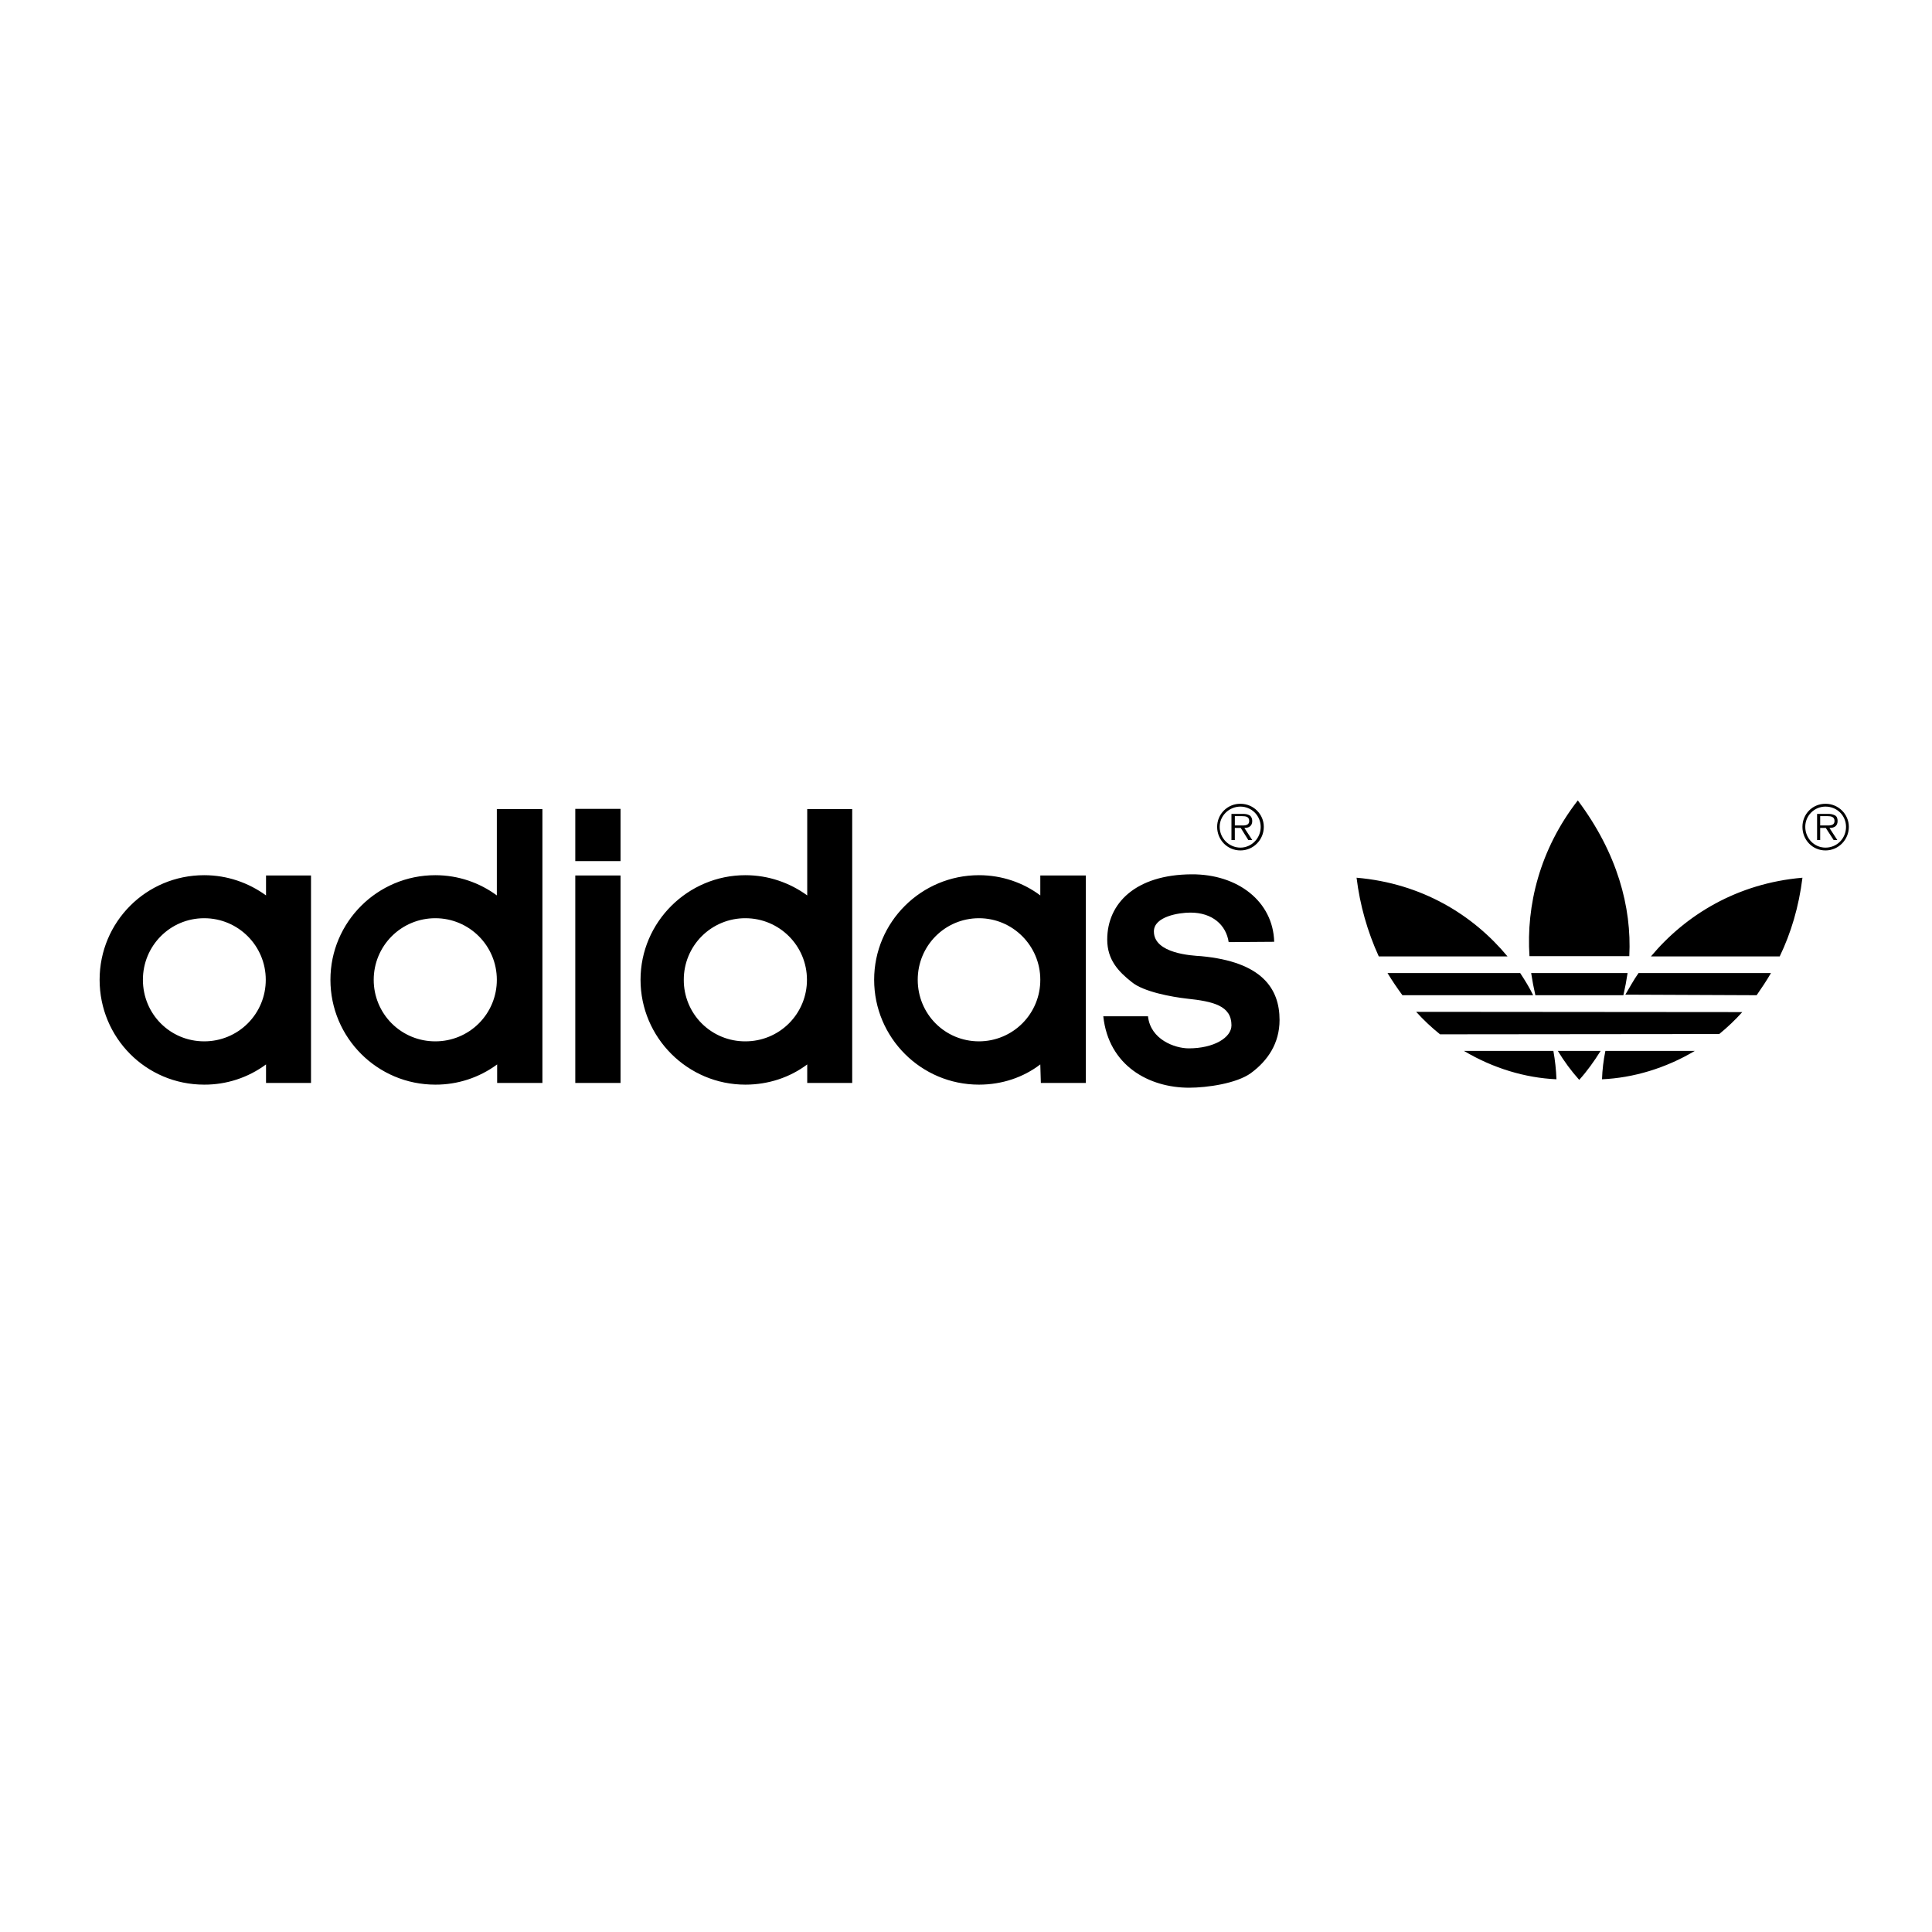
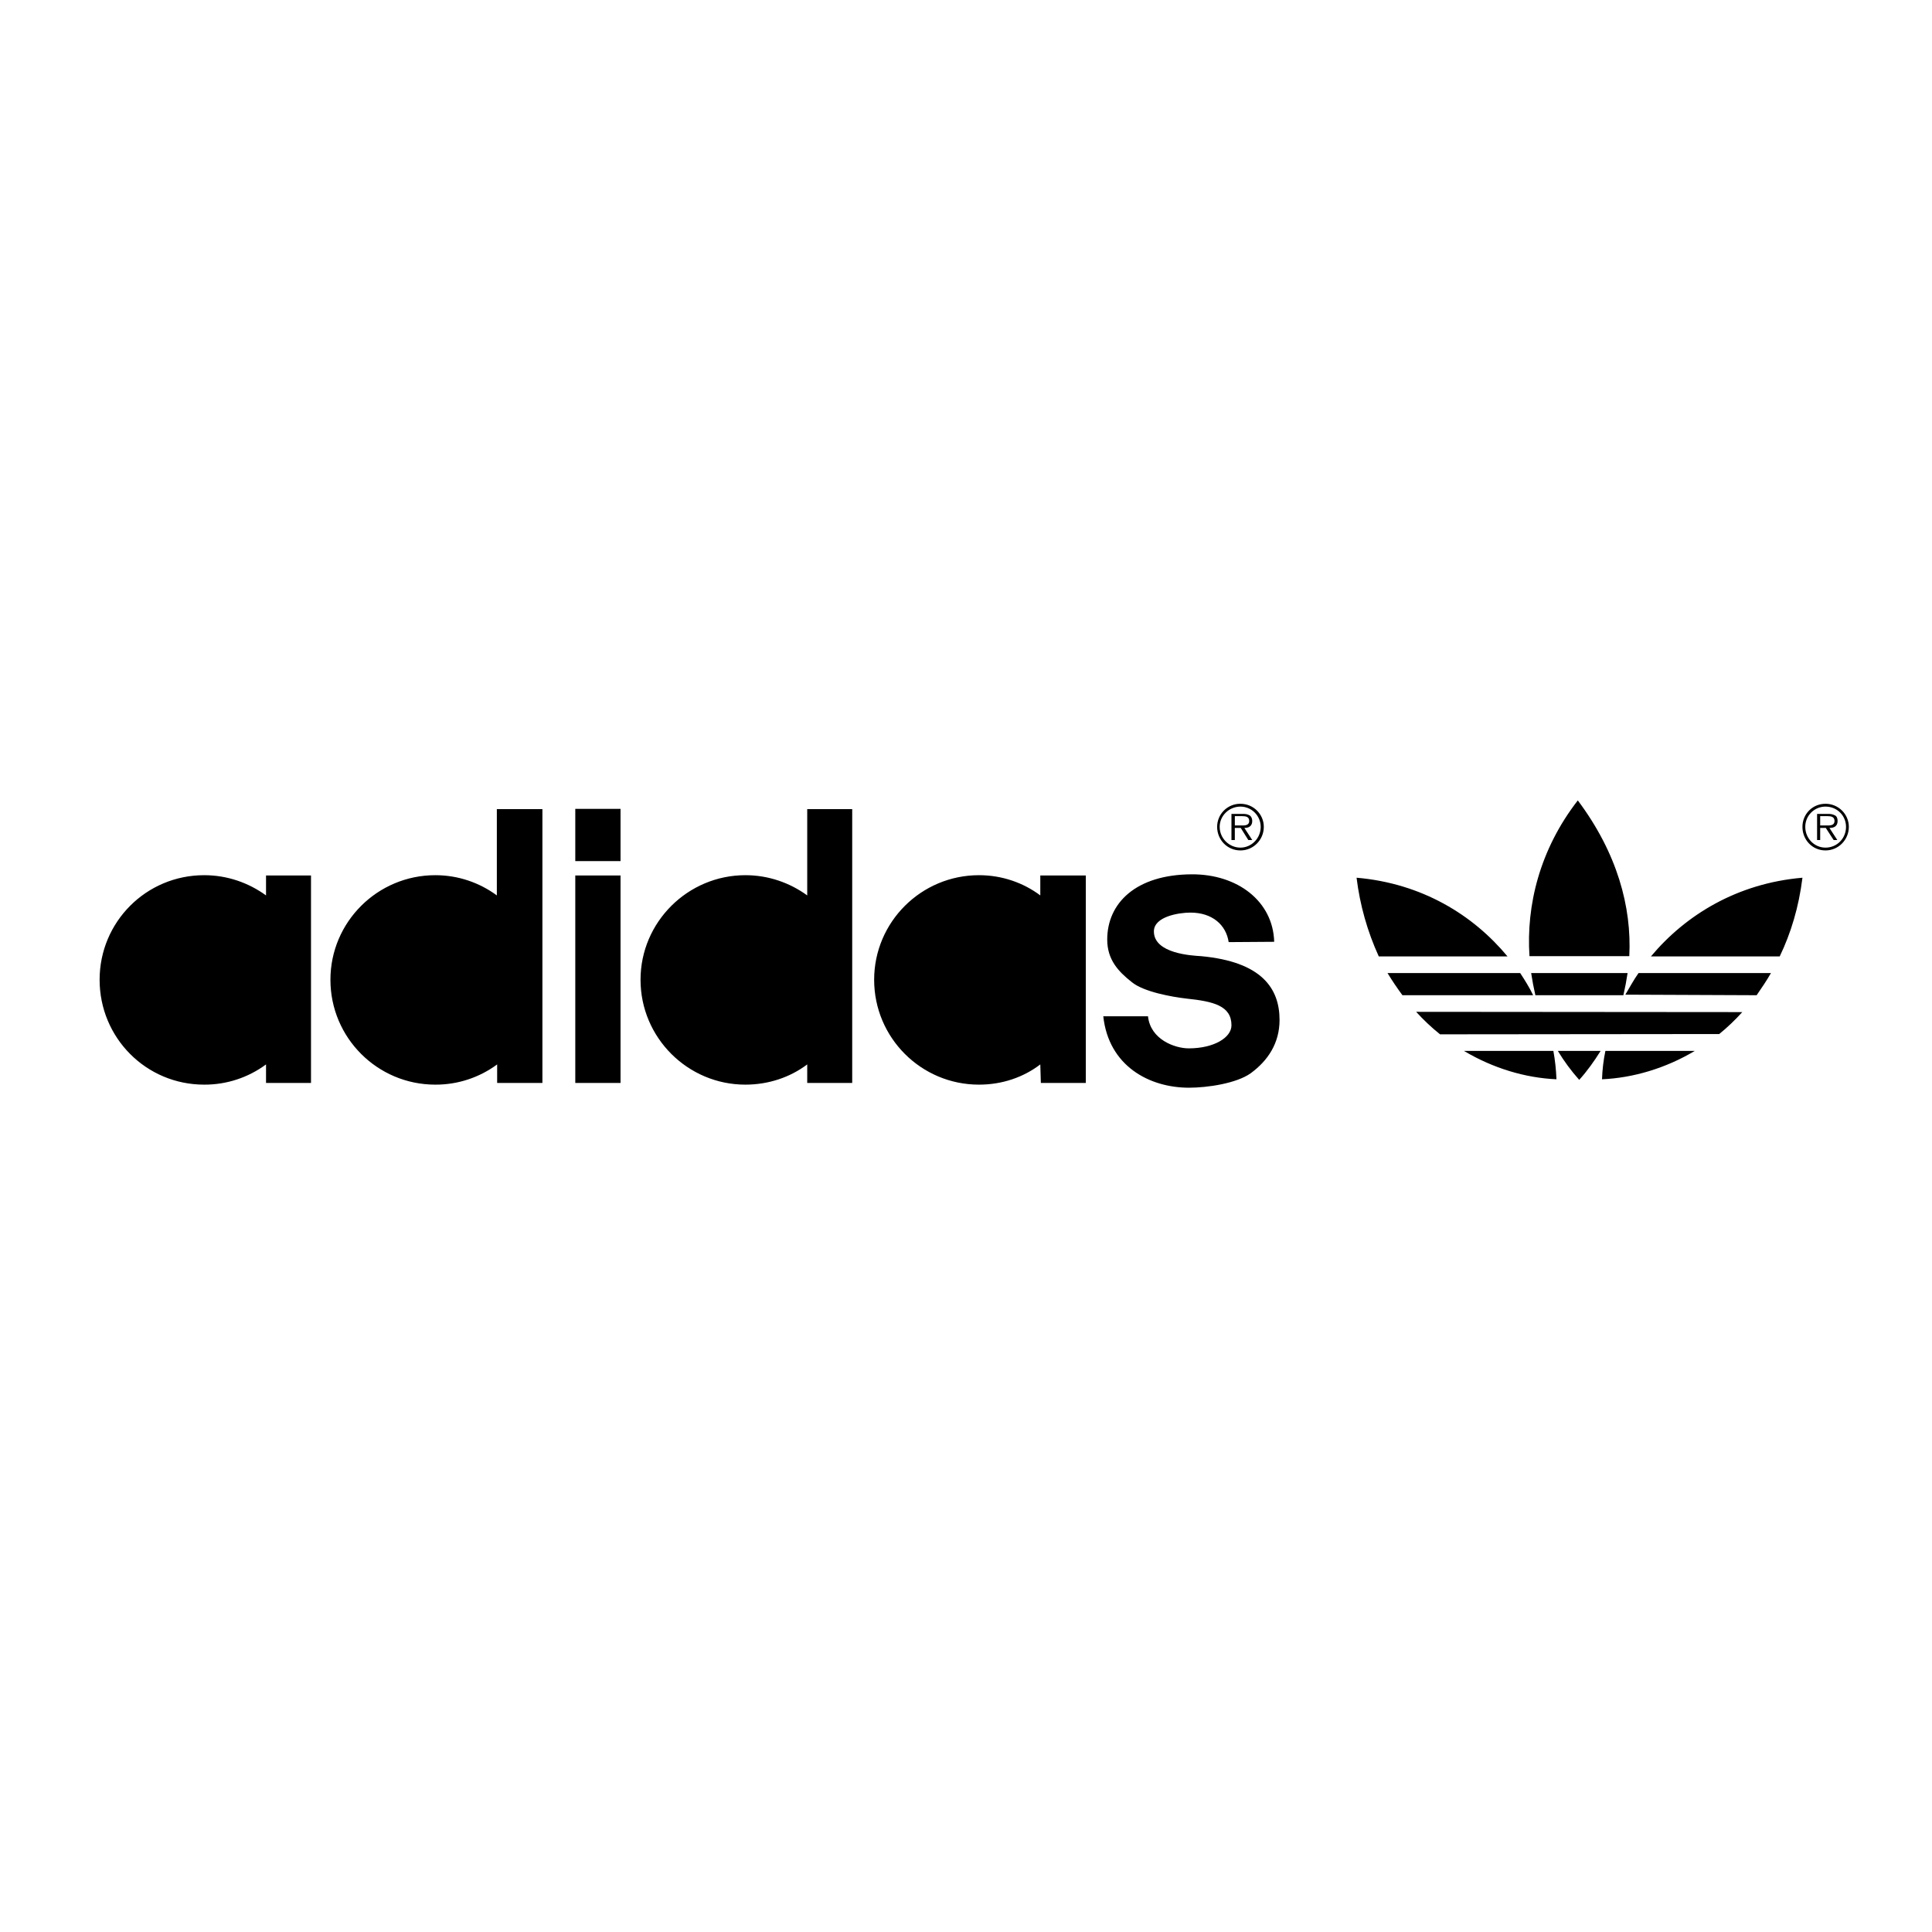
<svg xmlns="http://www.w3.org/2000/svg" width="2500" height="2500" viewBox="0 0 192.756 192.756">
-   <g fill-rule="evenodd" clip-rule="evenodd">
+   <g fillRule="evenodd" clipRule="evenodd">
    <path fill="#fff" d="M0 0h192.756v192.756H0V0z" />
    <path d="M123.705 82.354c.336 0 .928.082.928-.452 0-.421-.34-.475-.701-.475h-.732v.927h.505zm1.234 1.458h-.393l-.756-1.208h-.592v1.208h-.336v-2.61h1.15c.252 0 .447.031.646.14.168.086.279.312.279.562 0 .534-.365.701-.785.701l.787 1.207zm.842-1.317a2.03 2.03 0 0 0-2.021-2.021c-1.123 0-2.072.899-2.072 2.021 0 1.149.949 2.073 2.072 2.073 1.095-.001 2.021-.924 2.021-2.073zm-4.347 0a2.3 2.3 0 0 1 2.326-2.302c1.293 0 2.33 1.04 2.33 2.302 0 1.29-1.037 2.353-2.33 2.353-1.317 0-2.326-1.063-2.326-2.353zM182.102 82.354c.34 0 .928.082.928-.452 0-.421-.367-.475-.674-.475h-.756v.927h.502zm1.209 1.458h-.367l-.783-1.208h-.561v1.208h-.309v-2.61h1.123c.223 0 .42.031.643.14.199.086.281.312.281.562 0 .534-.363.701-.814.701l.787 1.207zm.867-1.317c0-1.122-.895-2.021-2.045-2.021a2.014 2.014 0 0 0-2.021 2.021c0 1.149.9 2.073 2.021 2.073 1.15-.001 2.045-.924 2.045-2.073zm-4.348 0c0-1.262.982-2.302 2.303-2.302 1.289 0 2.326 1.04 2.326 2.302 0 1.29-1.037 2.353-2.326 2.353-1.321 0-2.303-1.063-2.303-2.353zM43.43 103.895a6.122 6.122 0 0 1-6.144-6.145 6.137 6.137 0 0 1 6.144-6.139 6.136 6.136 0 0 1 6.139 6.139 6.12 6.12 0 0 1-6.139 6.145zm-23.059 0c-3.393 0-6.113-2.719-6.113-6.145 0-3.393 2.72-6.139 6.113-6.139s6.144 2.746 6.144 6.139a6.124 6.124 0 0 1-6.144 6.145zm77.303 0c-3.393 0-6.112-2.719-6.112-6.145 0-3.393 2.719-6.139 6.112-6.139 3.365 0 6.117 2.746 6.117 6.139a6.119 6.119 0 0 1-6.117 6.145zm-23.308 0a6.107 6.107 0 0 1-6.144-6.145 6.122 6.122 0 0 1 6.144-6.139 6.14 6.14 0 0 1 6.144 6.139 6.125 6.125 0 0 1-6.144 6.145zm-24.765 2.302a10.306 10.306 0 0 1-6.17 2.018c-5.781 0-10.464-4.684-10.464-10.465 0-5.75 4.683-10.432 10.464-10.432 2.298 0 4.429.756 6.139 2.018v-8.609h4.546v27.321h-4.515v-1.851zm72.983-12.202c-.254-1.714-1.629-2.945-3.814-2.945-1.15 0-3.646.39-3.646 1.877 0 2.217 3.787 2.412 4.711 2.47 6.061.561 7.826 3.226 7.826 6.366 0 2.328-1.178 4.066-2.859 5.301-1.43 1.037-4.375 1.457-6.172 1.457-3.984 0-8.021-2.184-8.555-7.125h4.461c.248 2.33 2.691 3.199 4.066 3.199 2.494 0 4.262-1.064 4.262-2.299 0-1.963-1.822-2.385-4.461-2.664-1.482-.168-4.32-.674-5.496-1.656-1.316-1.037-2.439-2.217-2.439-4.235 0-3.619 2.832-6.479 8.416-6.51 4.627-.027 8.133 2.724 8.242 6.732l-4.542.032zm-96.042 12.202a10.294 10.294 0 0 1-6.171 2.018c-5.805 0-10.433-4.684-10.433-10.465 0-5.75 4.628-10.432 10.433-10.432 2.302 0 4.433.756 6.171 2.018v-1.99h4.487v20.702h-4.487v-1.851zm35.369-20.282v-5.216h-4.515v5.216h4.515zm0 22.132V87.345h-4.515v20.702h4.515zm41.88-1.85c-1.684 1.289-3.814 2.018-6.117 2.018-5.777 0-10.46-4.684-10.46-10.465 0-5.75 4.683-10.432 10.46-10.432 2.303 0 4.434.756 6.117 2.018v-1.99h4.541v20.702h-4.486l-.055-1.851zm-23.254 0c-1.71 1.289-3.868 2.018-6.171 2.018-5.75 0-10.46-4.684-10.46-10.465 0-5.75 4.71-10.432 10.46-10.432 2.303 0 4.434.756 6.171 2.018v-8.609h4.488v27.321h-4.488v-1.851zM162.555 95.397c.252-4.909-1.209-10.296-5.137-15.54-3.812 4.909-5.156 10.491-4.822 15.54h9.959zm-9.371 3.896a29.626 29.626 0 0 1-.42-2.213h9.621a27.72 27.72 0 0 1-.42 2.213h-8.781zm2.244 5.557a19.045 19.045 0 0 0 2.131 2.889c.787-.871 1.488-1.854 2.135-2.889h-4.266zm22.133-9.426c1.121-2.329 1.908-4.936 2.27-7.854-6.533.562-11.666 3.729-15.119 7.854h12.849zm-.87 1.656c-.449.783-.928 1.484-1.43 2.213l-13.102-.055c.42-.701.842-1.488 1.32-2.158h13.212zm-5.162 6.086a20.838 20.838 0 0 0 2.299-2.189l-32.537-.027a20.33 20.33 0 0 0 2.383 2.244l27.855-.028zm-11.359 1.684a16.619 16.619 0 0 0-.336 2.83c3.113-.139 6.338-1.094 9.256-2.83h-8.92zm-21.738-7.77c.475.783.953 1.484 1.488 2.213h13.043c-.367-.756-.814-1.484-1.295-2.213h-13.236zm7.627 7.77c2.918 1.736 6.117 2.691 9.229 2.83a20.053 20.053 0 0 0-.307-2.83h-8.922zm4.347-9.426c-3.42-4.125-8.523-7.292-15.061-7.854a26.702 26.702 0 0 0 2.217 7.854h12.844z" />
  </g>
</svg>
